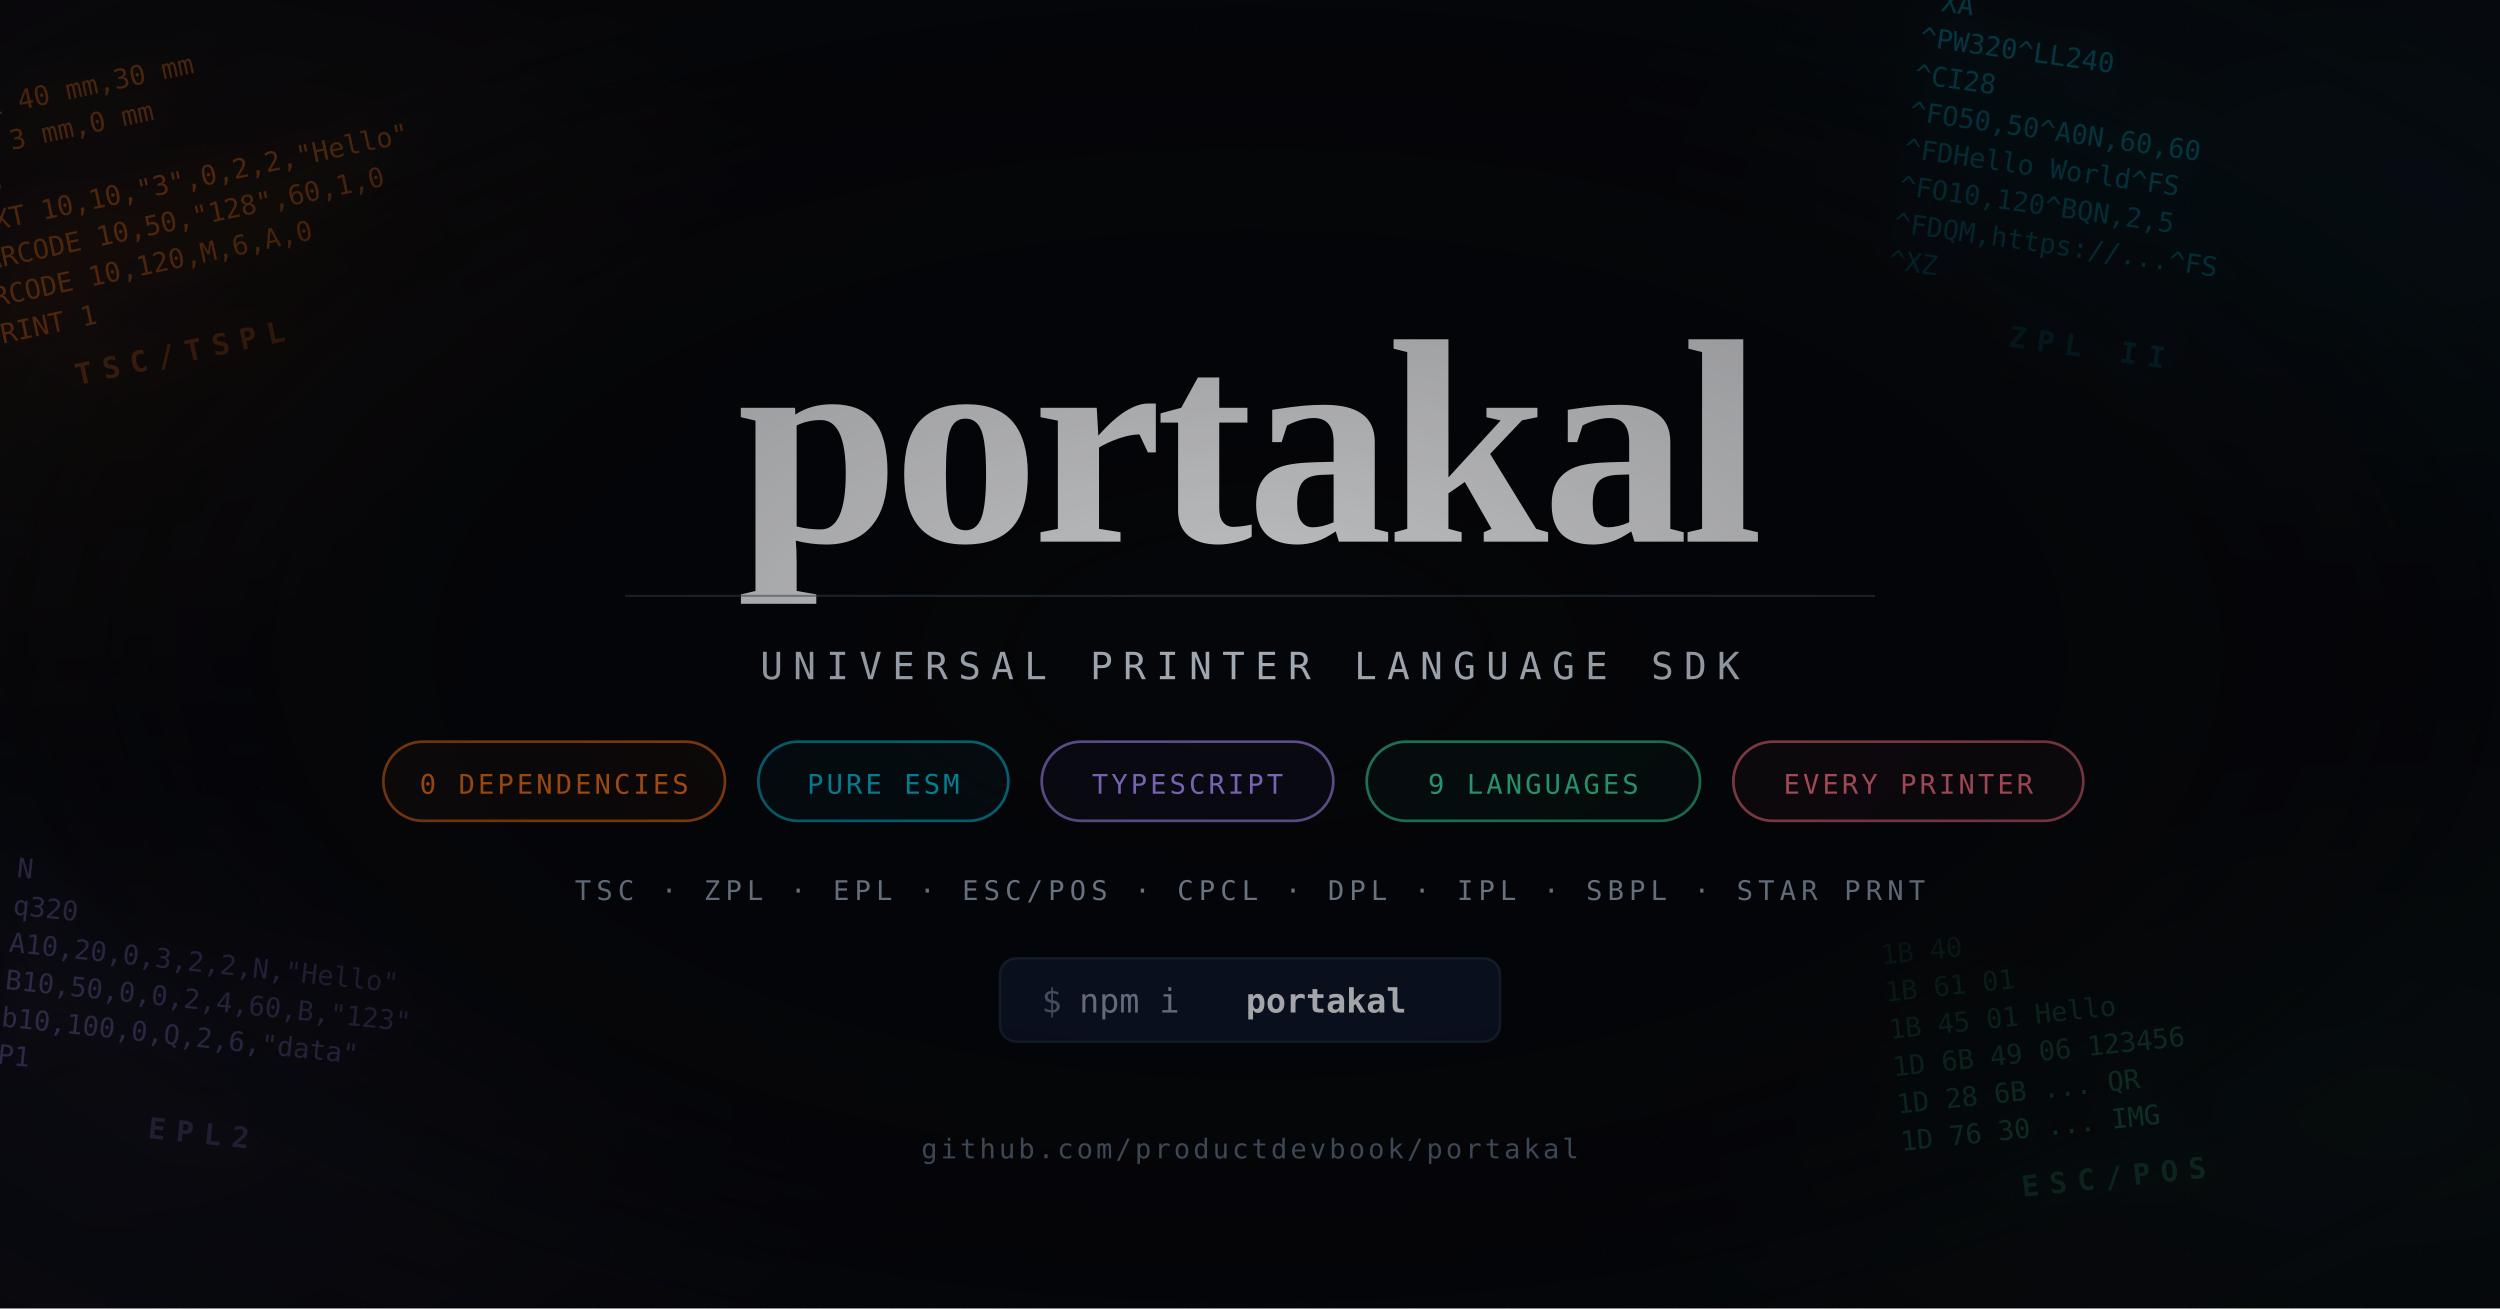
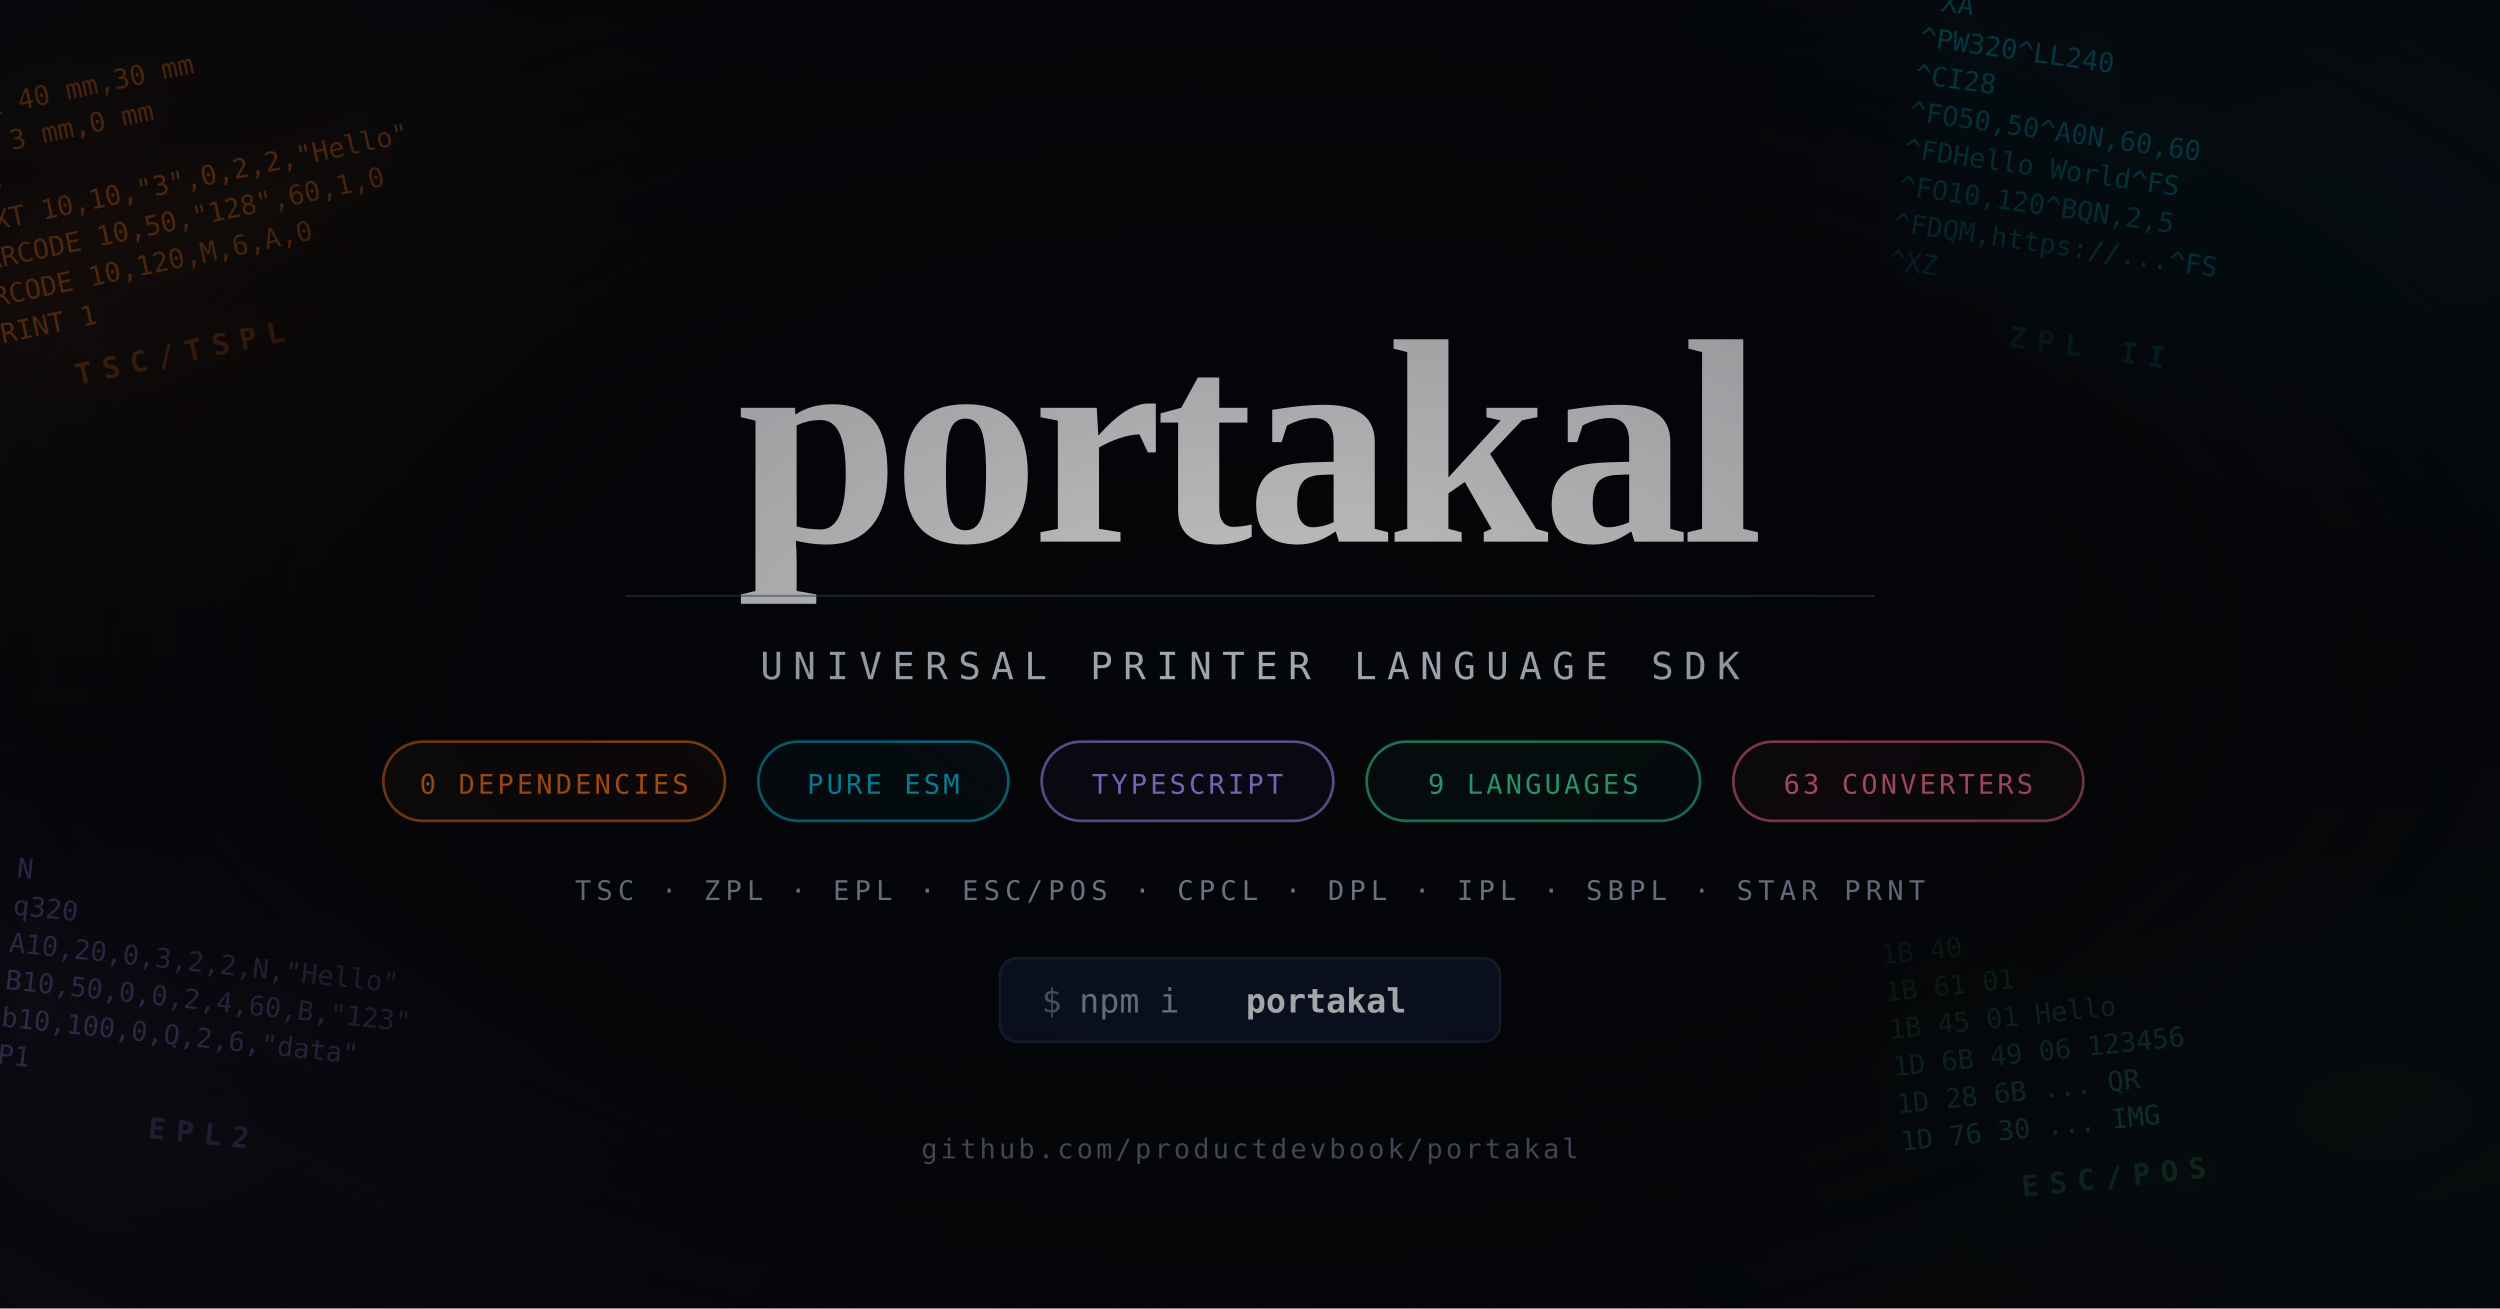
<svg xmlns="http://www.w3.org/2000/svg" viewBox="0 0 1200 628" width="1200" height="628">
  <defs>
    <filter id="grain">
      <feTurbulence type="fractalNoise" baseFrequency="0.65" numOctaves="3" stitchTiles="stitch" />
      <feColorMatrix type="saturate" values="0" />
      <feBlend in="SourceGraphic" mode="overlay" result="blend" />
      <feComponentTransfer>
        <feFuncA type="linear" slope="0.06" />
      </feComponentTransfer>
      <feBlend in="SourceGraphic" mode="normal" />
    </filter>
    <filter id="glow-orange" x="-50%" y="-50%" width="200%" height="200%">
      <feGaussianBlur stdDeviation="12" result="blur" />
      <feFlood flood-color="#f97316" flood-opacity="0.5" />
      <feComposite in2="blur" operator="in" />
      <feMerge>
        <feMergeNode />
        <feMergeNode in="SourceGraphic" />
      </feMerge>
    </filter>
    <filter id="glow-cyan" x="-50%" y="-50%" width="200%" height="200%">
      <feGaussianBlur stdDeviation="10" result="blur" />
      <feFlood flood-color="#06b6d4" flood-opacity="0.45" />
      <feComposite in2="blur" operator="in" />
      <feMerge>
        <feMergeNode />
        <feMergeNode in="SourceGraphic" />
      </feMerge>
    </filter>
    <filter id="glow-purple" x="-50%" y="-50%" width="200%" height="200%">
      <feGaussianBlur stdDeviation="10" result="blur" />
      <feFlood flood-color="#a78bfa" flood-opacity="0.4" />
      <feComposite in2="blur" operator="in" />
      <feMerge>
        <feMergeNode />
        <feMergeNode in="SourceGraphic" />
      </feMerge>
    </filter>
    <filter id="glow-emerald" x="-50%" y="-50%" width="200%" height="200%">
      <feGaussianBlur stdDeviation="8" result="blur" />
      <feFlood flood-color="#34d399" flood-opacity="0.35" />
      <feComposite in2="blur" operator="in" />
      <feMerge>
        <feMergeNode />
        <feMergeNode in="SourceGraphic" />
      </feMerge>
    </filter>
    <radialGradient id="ambientOrange" cx="0.05" cy="0.25" r="0.35">
      <stop offset="0%" stop-color="#f97316" stop-opacity="0.08" />
      <stop offset="100%" stop-color="#f97316" stop-opacity="0" />
    </radialGradient>
    <radialGradient id="ambientCyan" cx="0.95" cy="0.15" r="0.35">
      <stop offset="0%" stop-color="#06b6d4" stop-opacity="0.07" />
      <stop offset="100%" stop-color="#06b6d4" stop-opacity="0" />
    </radialGradient>
    <radialGradient id="ambientPurple" cx="0.05" cy="0.85" r="0.35">
      <stop offset="0%" stop-color="#a78bfa" stop-opacity="0.06" />
      <stop offset="100%" stop-color="#a78bfa" stop-opacity="0" />
    </radialGradient>
    <radialGradient id="ambientEmerald" cx="0.95" cy="0.85" r="0.35">
      <stop offset="0%" stop-color="#34d399" stop-opacity="0.05" />
      <stop offset="100%" stop-color="#34d399" stop-opacity="0" />
    </radialGradient>
    <radialGradient id="centerBackdrop" cx="0.5" cy="0.5" r="0.55">
      <stop offset="0%" stop-color="#06070b" stop-opacity="0.95" />
      <stop offset="55%" stop-color="#06070b" stop-opacity="0.88" />
      <stop offset="80%" stop-color="#06070b" stop-opacity="0.4" />
      <stop offset="100%" stop-color="#06070b" stop-opacity="0" />
    </radialGradient>
    <pattern id="dotGrid" width="28" height="28" patternUnits="userSpaceOnUse">
      <circle cx="14" cy="14" r="0.6" fill="#334155" opacity="0.35" />
    </pattern>
    <radialGradient id="vignetteGrad" cx="0.5" cy="0.5" r="0.7">
      <stop offset="0%" stop-color="transparent" />
      <stop offset="100%" stop-color="#06070b" />
    </radialGradient>
  </defs>
  <rect width="1200" height="628" fill="#06070b" />
  <rect width="1200" height="628" fill="url(#ambientOrange)" />
  <rect width="1200" height="628" fill="url(#ambientCyan)" />
  <rect width="1200" height="628" fill="url(#ambientPurple)" />
  <rect width="1200" height="628" fill="url(#ambientEmerald)" />
  <rect width="1200" height="628" fill="url(#dotGrid)" opacity="0.4" />
  <g transform="translate(-40, -20) rotate(-12, 120, 160)" filter="url(#glow-orange)" opacity="0.7">
    <text fill="#f97316" font-family="'SF Mono','Fira Code',monospace" font-size="13" opacity="0.8">
      <tspan x="30" y="60">SIZE 40 mm,30 mm</tspan>
      <tspan x="30" y="78">GAP 3 mm,0 mm</tspan>
      <tspan x="30" y="96">CLS</tspan>
      <tspan x="30" y="114">TEXT 10,10,"3",0,2,2,"Hello"</tspan>
      <tspan x="30" y="132">BARCODE 10,50,"128",60,1,0</tspan>
      <tspan x="30" y="150">QRCODE 10,120,M,6,A,0</tspan>
      <tspan x="30" y="168">PRINT 1</tspan>
    </text>
    <text x="120" y="195" text-anchor="middle" fill="#f97316" opacity="0.6" font-family="'SF Mono','Fira Code',monospace" font-size="14" font-weight="bold" letter-spacing="5">TSC/TSPL</text>
  </g>
  <g transform="translate(880, -40) rotate(8, 150, 150)" filter="url(#glow-cyan)" opacity="0.65">
    <text fill="#06b6d4" font-family="'SF Mono','Fira Code',monospace" font-size="13" opacity="0.8">
      <tspan x="30" y="60">^XA</tspan>
      <tspan x="30" y="78">^PW320^LL240</tspan>
      <tspan x="30" y="96">^CI28</tspan>
      <tspan x="30" y="114">^FO50,50^A0N,60,60</tspan>
      <tspan x="30" y="132">^FDHello World^FS</tspan>
      <tspan x="30" y="150">^FO10,120^BQN,2,5</tspan>
      <tspan x="30" y="168">^FDQM,https://...^FS</tspan>
      <tspan x="30" y="186">^XZ</tspan>
    </text>
    <text x="130" y="215" text-anchor="middle" fill="#06b6d4" opacity="0.55" font-family="'SF Mono','Fira Code',monospace" font-size="14" font-weight="bold" letter-spacing="5">ZPL II</text>
  </g>
  <g transform="translate(-30, 400) rotate(6, 120, 100)" filter="url(#glow-purple)" opacity="0.6">
    <text fill="#a78bfa" font-family="'SF Mono','Fira Code',monospace" font-size="13" opacity="0.8">
      <tspan x="30" y="30">N</tspan>
      <tspan x="30" y="48">q320</tspan>
      <tspan x="30" y="66">A10,20,0,3,2,2,N,"Hello"</tspan>
      <tspan x="30" y="84">B10,50,0,0,2,4,60,B,"123"</tspan>
      <tspan x="30" y="102">b10,100,0,Q,2,6,"data"</tspan>
      <tspan x="30" y="120">P1</tspan>
    </text>
    <text x="130" y="148" text-anchor="middle" fill="#a78bfa" opacity="0.5" font-family="'SF Mono','Fira Code',monospace" font-size="14" font-weight="bold" letter-spacing="5">EPL2</text>
  </g>
  <g transform="translate(880, 420) rotate(-6, 150, 100)" filter="url(#glow-emerald)" opacity="0.55">
    <text fill="#34d399" font-family="'SF Mono','Fira Code',monospace" font-size="13" opacity="0.8">
      <tspan x="30" y="30">1B 40</tspan>
      <tspan x="30" y="48">1B 61 01</tspan>
      <tspan x="30" y="66">1B 45 01  Hello</tspan>
      <tspan x="30" y="84">1D 6B 49 06  123456</tspan>
      <tspan x="30" y="102">1D 28 6B ... QR</tspan>
      <tspan x="30" y="120">1D 76 30 ... IMG</tspan>
    </text>
    <text x="130" y="148" text-anchor="middle" fill="#34d399" opacity="0.5" font-family="'SF Mono','Fira Code',monospace" font-size="14" font-weight="bold" letter-spacing="5">ESC/POS</text>
  </g>
  <rect width="1200" height="628" fill="url(#centerBackdrop)" />
  <text x="600" y="260" text-anchor="middle" fill="#f8fafc" font-family="'Georgia','Playfair Display','Times New Roman',serif" font-size="140" font-weight="bold" letter-spacing="-3" opacity="0.97">portakal</text>
  <line x1="300" y1="286" x2="900" y2="286" stroke="#475569" stroke-width="1" opacity="0.5" />
  <text x="600" y="326" text-anchor="middle" fill="#cbd5e1" font-family="'SF Mono','Fira Code','Menlo',monospace" font-size="18" letter-spacing="5">UNIVERSAL PRINTER LANGUAGE SDK</text>
  <g font-family="'SF Mono','Fira Code','Menlo',monospace" font-size="13" letter-spacing="1.5">
    <g transform="translate(184, 356)">
      <rect x="0" y="0" width="164" height="38" rx="19" fill="#f9731610" stroke="#f97316" stroke-width="1.3" opacity="0.7" />
      <text x="82" y="25" text-anchor="middle" fill="#f97316" opacity="0.95">0 DEPENDENCIES</text>
    </g>
    <g transform="translate(364, 356)">
      <rect x="0" y="0" width="120" height="38" rx="19" fill="#06b6d410" stroke="#06b6d4" stroke-width="1.3" opacity="0.7" />
      <text x="60" y="25" text-anchor="middle" fill="#06b6d4" opacity="0.95">PURE ESM</text>
    </g>
    <g transform="translate(500, 356)">
      <rect x="0" y="0" width="140" height="38" rx="19" fill="#a78bfa10" stroke="#a78bfa" stroke-width="1.3" opacity="0.7" />
      <text x="70" y="25" text-anchor="middle" fill="#a78bfa" opacity="0.95">TYPESCRIPT</text>
    </g>
    <g transform="translate(656, 356)">
      <rect x="0" y="0" width="160" height="38" rx="19" fill="#34d39910" stroke="#34d399" stroke-width="1.3" opacity="0.7" />
      <text x="80" y="25" text-anchor="middle" fill="#34d399" opacity="0.95">9 LANGUAGES</text>
    </g>
    <g transform="translate(832, 356)">
      <rect x="0" y="0" width="168" height="38" rx="19" fill="#fb718510" stroke="#fb7185" stroke-width="1.3" opacity="0.7" />
-       <text x="84" y="25" text-anchor="middle" fill="#fb7185" opacity="0.95">EVERY PRINTER</text>
+       <text x="84" y="25" text-anchor="middle" fill="#fb7185" opacity="0.95">63 CONVERTERS</text>
    </g>
  </g>
  <text x="600" y="432" text-anchor="middle" fill="#94a3b8" font-family="'SF Mono','Fira Code',monospace" font-size="13" letter-spacing="2.5">TSC · ZPL · EPL · ESC/POS · CPCL · DPL · IPL · SBPL · STAR PRNT</text>
  <g transform="translate(480, 460)">
    <rect x="0" y="0" width="240" height="40" rx="8" fill="#0f172a" stroke="#1e293b" stroke-width="1.2" />
    <text x="20" y="26" fill="#64748b" font-family="'SF Mono','Fira Code',monospace" font-size="16">$</text>
    <text x="38" y="26" fill="#94a3b8" font-family="'SF Mono','Fira Code',monospace" font-size="16"> npm i </text>
    <text x="118" y="26" fill="#f8fafc" font-family="'SF Mono','Fira Code',monospace" font-size="16" font-weight="bold">portakal</text>
  </g>
  <text x="600" y="556" text-anchor="middle" fill="#64748b" font-family="'SF Mono','Fira Code',monospace" font-size="13" letter-spacing="1.5">github.com/productdevbook/portakal</text>
  <rect width="1200" height="628" filter="url(#grain)" opacity="0.2" />
  <rect width="1200" height="628" fill="url(#vignetteGrad)" opacity="0.45" />
</svg>
